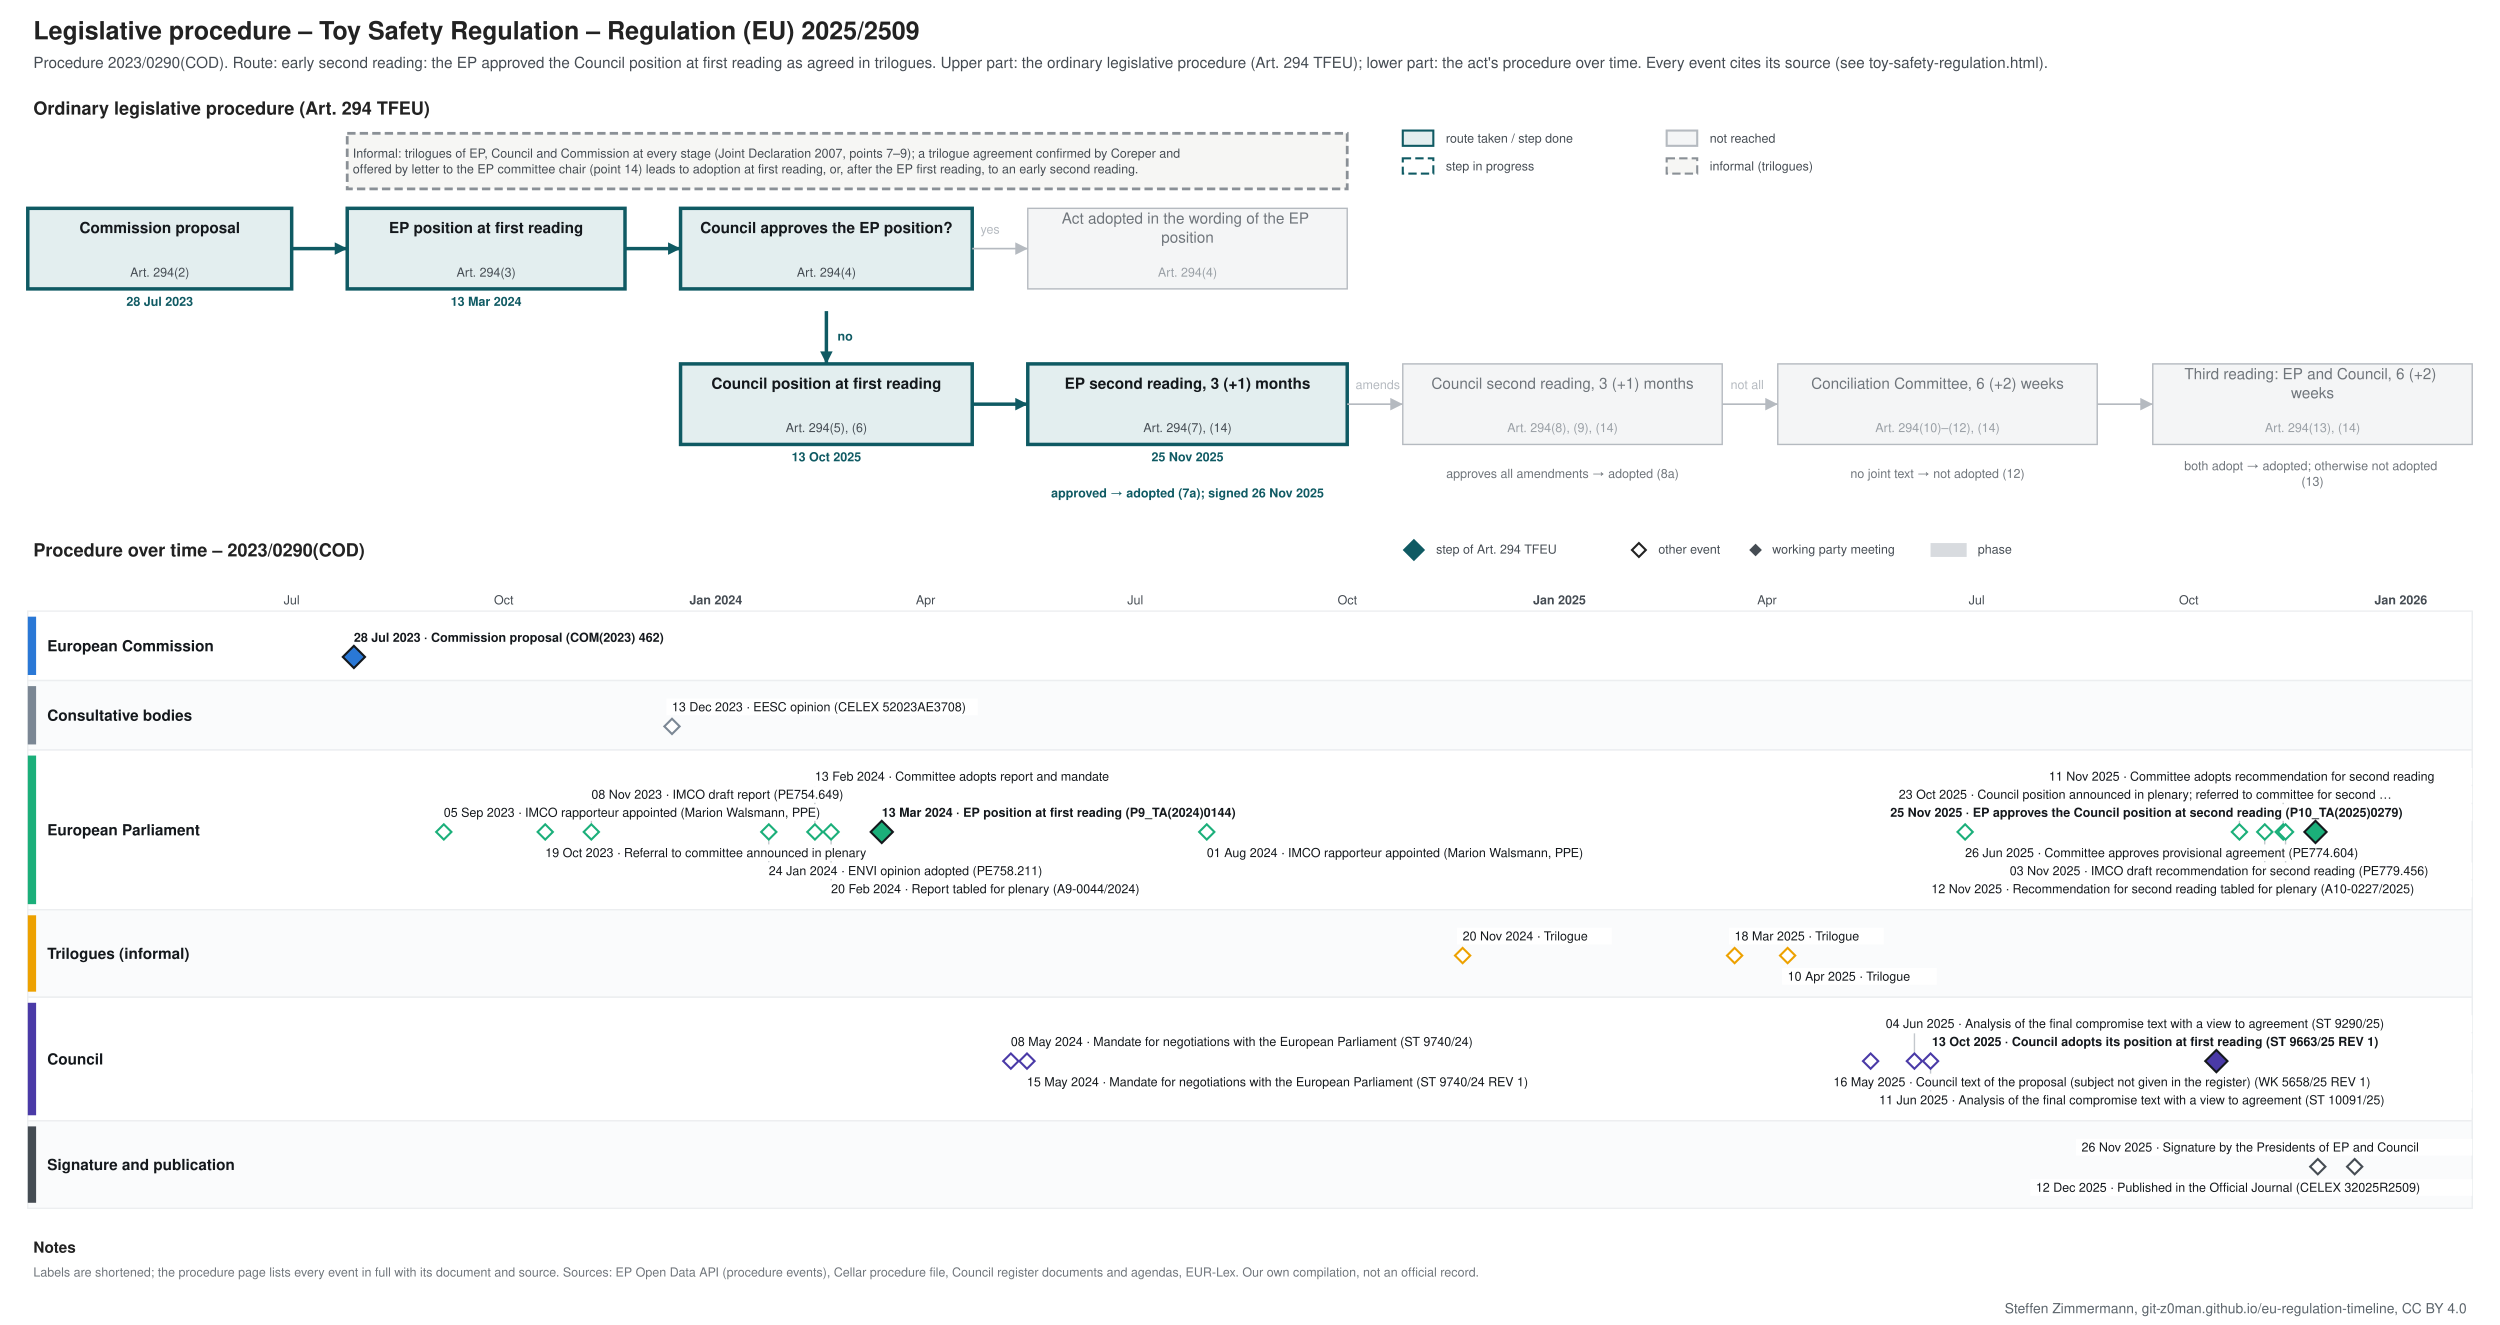
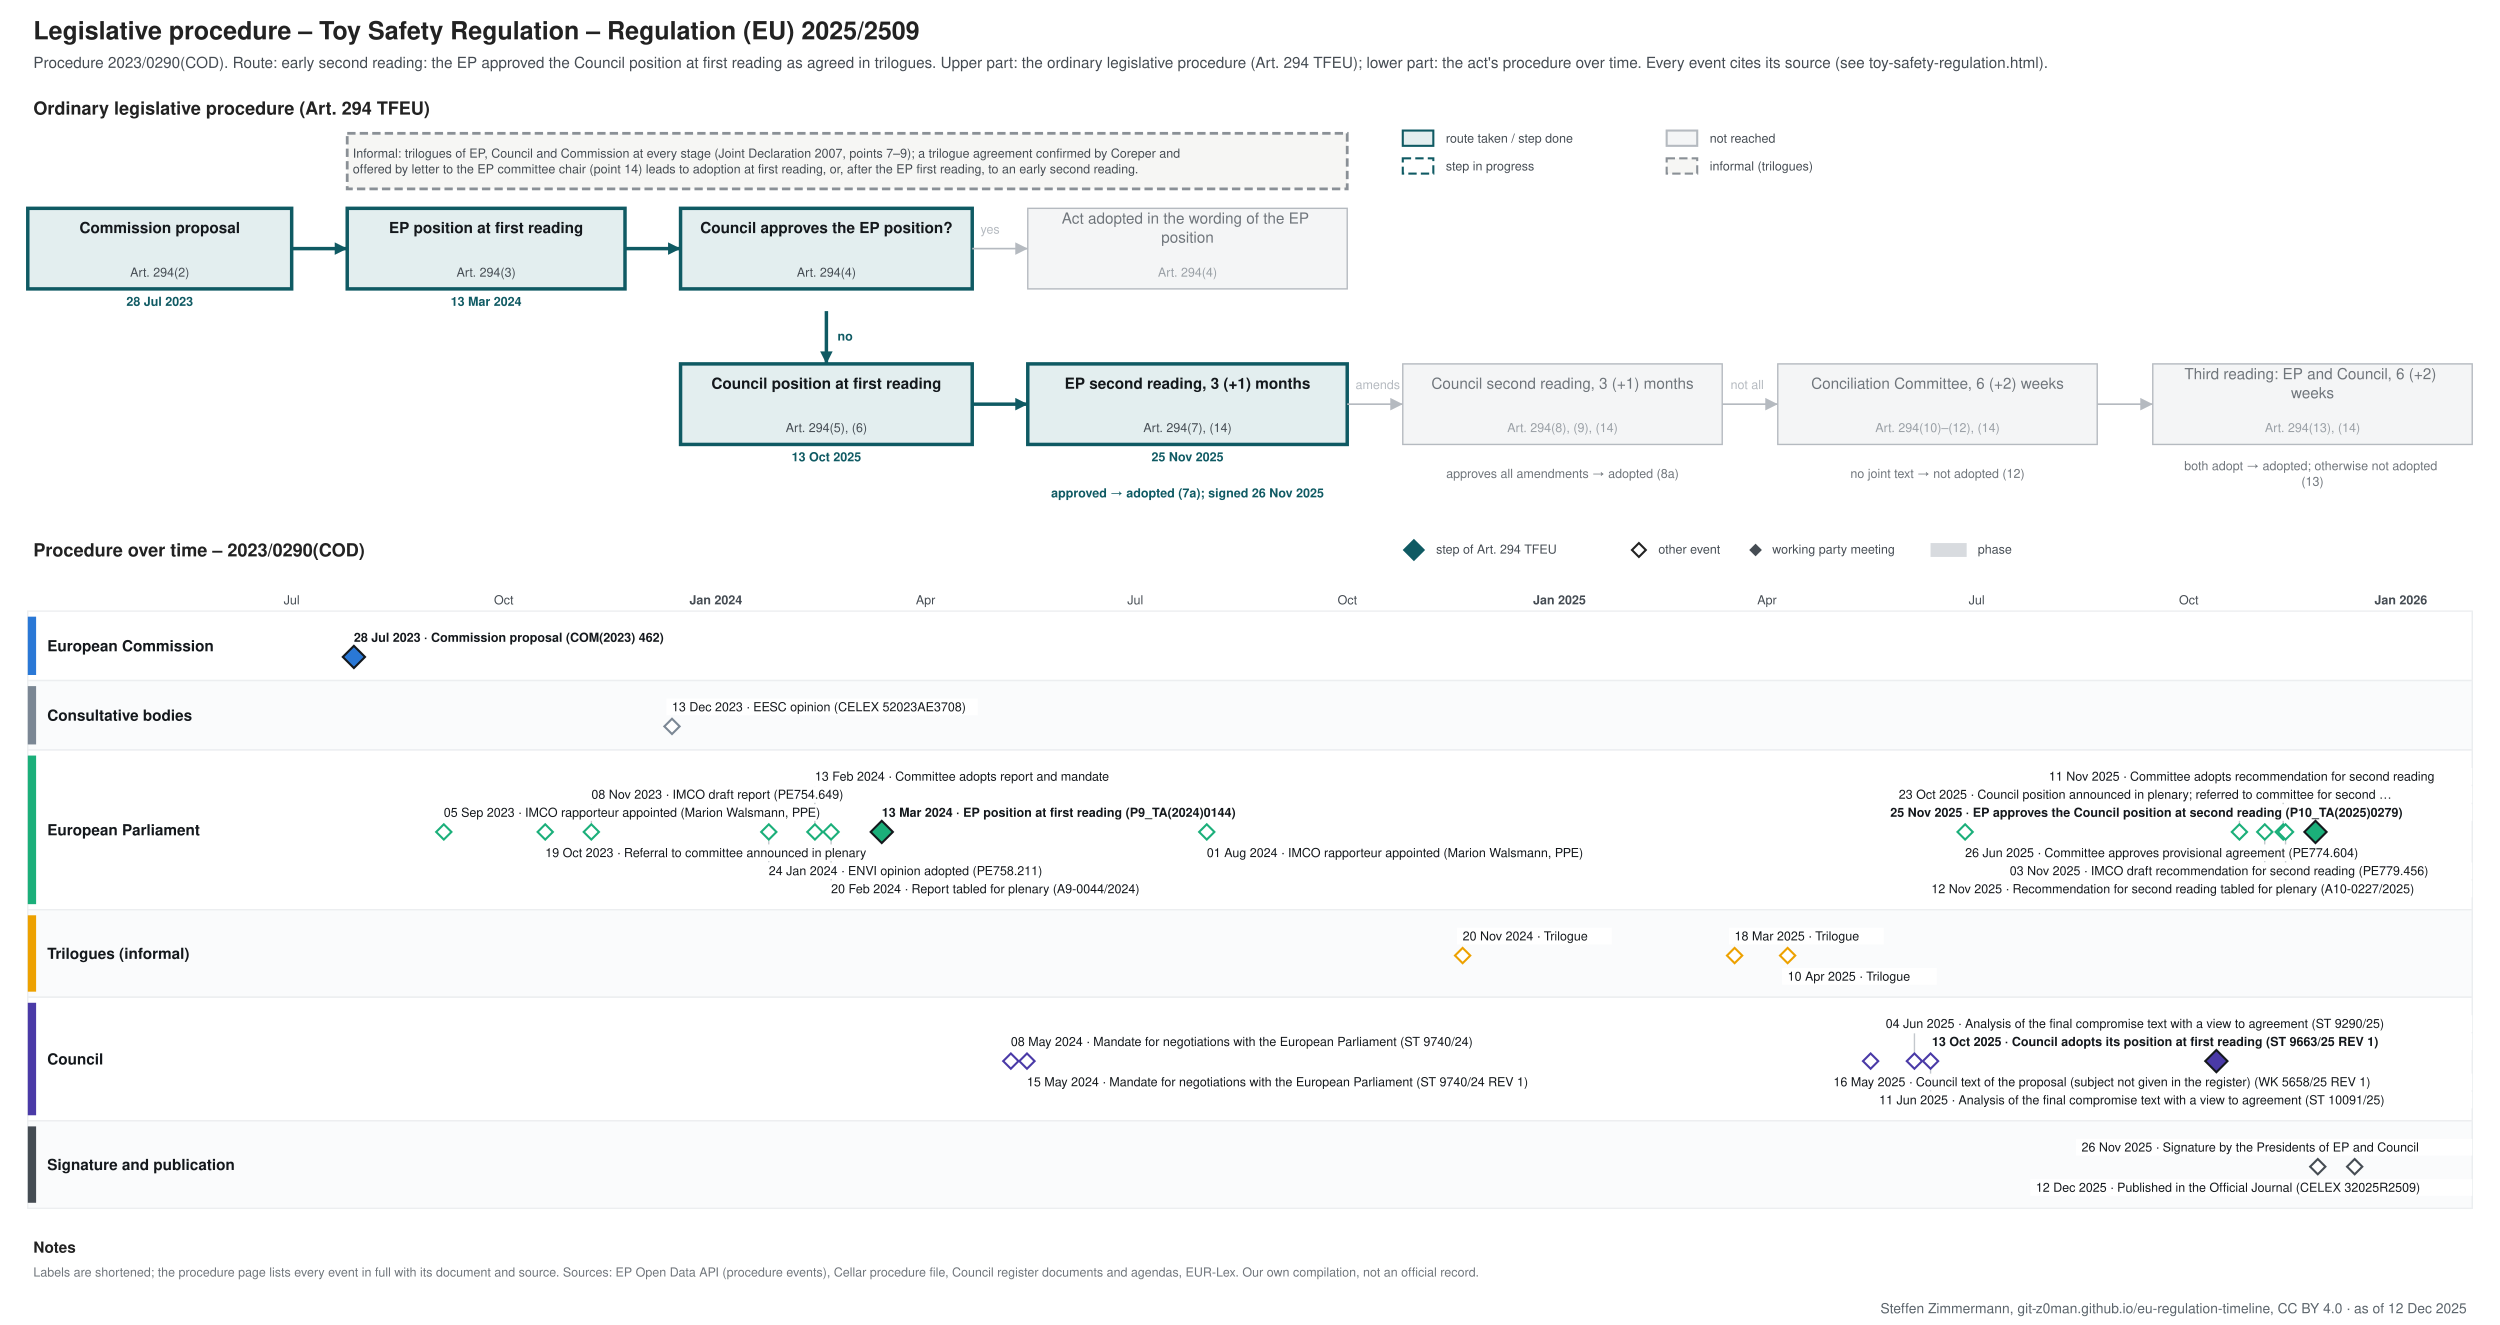
<svg xmlns="http://www.w3.org/2000/svg" xmlns:xlink="http://www.w3.org/1999/xlink" width="1800" height="954" viewBox="0 0 1800 954" font-family="&quot;Source Sans 3&quot;, Helvetica, Arial, sans-serif">
  <rect width="1800" height="954" fill="#ffffff" />
  <g class="procedure" data-route="early second reading: the EP approved the Council position at first reading as agreed in trilogues" data-state="adopted" data-as_of="">
    <text font-size="18" fill="#222222" text-anchor="start" font-weight="bold">
      <tspan x="24.0" y="28.3">Legislative procedure – Toy Safety Regulation – Regulation (EU) 2025/2509</tspan>
    </text>
    <text font-size="11" fill="#454c53" text-anchor="start">
      <tspan x="24.0" y="48.9">Procedure 2023/0290(COD). Route: early second reading: the EP approved the Council position at first reading as agreed in trilogues. Upper part: the ordinary legislative procedure (Art. 294 TFEU); lower part: the act's procedure over time. Every event cites its source (see toy-safety-regulation.html).</tspan>
    </text>
    <text font-size="13" fill="#222222" text-anchor="start" font-weight="bold">
      <tspan x="24.0" y="82.5">Ordinary legislative procedure (Art. 294 TFEU)</tspan>
    </text>
    <rect x="1010.0" y="94.0" width="22.0" height="11.0" fill="#e3eeef" stroke="#0f5a63" stroke-width="1.5" />
    <text font-size="9" fill="#454c53" text-anchor="start">
      <tspan x="1041.0" y="102.7">route taken / step done</tspan>
    </text>
    <rect x="1010.0" y="114.0" width="22.0" height="11.0" fill="#ffffff" stroke="#0f5a63" stroke-dasharray="6 3" stroke-width="1.5" />
    <text font-size="9" fill="#454c53" text-anchor="start">
      <tspan x="1041.0" y="122.7">step in progress</tspan>
    </text>
    <rect x="1200.0" y="94.0" width="22.0" height="11.0" fill="#f4f5f6" stroke="#b5bac0" stroke-width="1.5" />
    <text font-size="9" fill="#454c53" text-anchor="start">
      <tspan x="1231.0" y="102.7">not reached</tspan>
    </text>
    <rect x="1200.0" y="114.0" width="22.0" height="11.0" fill="#f6f6f4" stroke="#8a9096" stroke-dasharray="6 3" stroke-width="1.5" />
    <text font-size="9" fill="#454c53" text-anchor="start">
      <tspan x="1231.0" y="122.7">informal (trilogues)</tspan>
    </text>
    <rect x="20.0" y="150.0" width="190.0" height="58.0" fill="#e3eeef" stroke="#0f5a63" stroke-width="2.5" />
    <text font-size="11" fill="#14181c" text-anchor="middle" font-weight="bold">
      <tspan x="115.0" y="167.8">Commission proposal</tspan>
    </text>
    <text font-size="9" fill="#454c53" text-anchor="middle">
      <tspan x="115.0" y="199.2">Art. 294(2)</tspan>
    </text>
    <text font-size="9" fill="#0f5a63" text-anchor="middle" font-weight="bold">
      <tspan x="115.0" y="220.2">28 Jul 2023</tspan>
    </text>
    <rect x="250.0" y="150.0" width="200.0" height="58.0" fill="#e3eeef" stroke="#0f5a63" stroke-width="2.5" />
    <text font-size="11" fill="#14181c" text-anchor="middle" font-weight="bold">
      <tspan x="350.0" y="167.8">EP position at first reading</tspan>
    </text>
    <text font-size="9" fill="#454c53" text-anchor="middle">
      <tspan x="350.0" y="199.2">Art. 294(3)</tspan>
    </text>
    <text font-size="9" fill="#0f5a63" text-anchor="middle" font-weight="bold">
      <tspan x="350.0" y="220.2">13 Mar 2024</tspan>
    </text>
    <rect x="490.0" y="150.0" width="210.0" height="58.0" fill="#e3eeef" stroke="#0f5a63" stroke-width="2.5" />
    <text font-size="11" fill="#14181c" text-anchor="middle" font-weight="bold">
      <tspan x="595.0" y="167.8">Council approves the EP position?</tspan>
    </text>
    <text font-size="9" fill="#454c53" text-anchor="middle">
      <tspan x="595.0" y="199.2">Art. 294(4)</tspan>
    </text>
    <rect x="740.0" y="150.0" width="230.0" height="58.0" fill="#f4f5f6" stroke="#b5bac0" stroke-width="1" />
    <text font-size="11" fill="#6f757b" text-anchor="middle">
      <tspan x="855.0" y="161.0">Act adopted in the wording of the EP</tspan>
      <tspan x="855.0" y="174.7">position</tspan>
    </text>
    <text font-size="9" fill="#9aa0a6" text-anchor="middle">
      <tspan x="855.0" y="199.2">Art. 294(4)</tspan>
    </text>
    <rect x="490.0" y="262.0" width="210.0" height="58.0" fill="#e3eeef" stroke="#0f5a63" stroke-width="2.5" />
    <text font-size="11" fill="#14181c" text-anchor="middle" font-weight="bold">
      <tspan x="595.0" y="279.9">Council position at first reading</tspan>
    </text>
    <text font-size="9" fill="#454c53" text-anchor="middle">
      <tspan x="595.0" y="311.1">Art. 294(5), (6)</tspan>
    </text>
    <text font-size="9" fill="#0f5a63" text-anchor="middle" font-weight="bold">
      <tspan x="595.0" y="332.1">13 Oct 2025</tspan>
    </text>
    <rect x="740.0" y="262.0" width="230.0" height="58.0" fill="#e3eeef" stroke="#0f5a63" stroke-width="2.5" />
    <text font-size="11" fill="#14181c" text-anchor="middle" font-weight="bold">
      <tspan x="855.0" y="279.9">EP second reading, 3 (+1) months</tspan>
    </text>
    <text font-size="9" fill="#454c53" text-anchor="middle">
      <tspan x="855.0" y="311.1">Art. 294(7), (14)</tspan>
    </text>
    <text font-size="9" fill="#0f5a63" text-anchor="middle" font-weight="bold">
      <tspan x="855.0" y="332.1">25 Nov 2025</tspan>
    </text>
    <rect x="1010.0" y="262.0" width="230.0" height="58.0" fill="#f4f5f6" stroke="#b5bac0" stroke-width="1" />
    <text font-size="11" fill="#6f757b" text-anchor="middle">
      <tspan x="1125.0" y="279.9">Council second reading, 3 (+1) months</tspan>
    </text>
    <text font-size="9" fill="#9aa0a6" text-anchor="middle">
      <tspan x="1125.0" y="311.1">Art. 294(8), (9), (14)</tspan>
    </text>
    <rect x="1280.0" y="262.0" width="230.0" height="58.0" fill="#f4f5f6" stroke="#b5bac0" stroke-width="1" />
    <text font-size="11" fill="#6f757b" text-anchor="middle">
      <tspan x="1395.0" y="279.9">Conciliation Committee, 6 (+2) weeks</tspan>
    </text>
    <text font-size="9" fill="#9aa0a6" text-anchor="middle">
      <tspan x="1395.0" y="311.1">Art. 294(10)–(12), (14)</tspan>
    </text>
    <rect x="1550.0" y="262.0" width="230.0" height="58.0" fill="#f4f5f6" stroke="#b5bac0" stroke-width="1" />
    <text font-size="11" fill="#6f757b" text-anchor="middle">
      <tspan x="1665.0" y="273.0">Third reading: EP and Council, 6 (+2)</tspan>
      <tspan x="1665.0" y="286.7">weeks</tspan>
    </text>
    <text font-size="9" fill="#9aa0a6" text-anchor="middle">
      <tspan x="1665.0" y="311.1">Art. 294(13), (14)</tspan>
    </text>
    <text font-size="9" fill="#0f5a63" text-anchor="middle" font-weight="bold">
      <tspan x="855.0" y="358.1">approved → adopted (7a); signed 26 Nov 2025</tspan>
    </text>
    <text font-size="9" fill="#6f757b" text-anchor="middle">
      <tspan x="1125.0" y="344.1">approves all amendments → adopted (8a)</tspan>
    </text>
    <text font-size="9" fill="#6f757b" text-anchor="middle">
      <tspan x="1395.0" y="344.1">no joint text → not adopted (12)</tspan>
    </text>
    <text font-size="9" fill="#6f757b" text-anchor="middle">
      <tspan x="1665.0" y="338.5">both adopt → adopted; otherwise not adopted</tspan>
      <tspan x="1665.0" y="349.8">(13)</tspan>
    </text>
    <polyline points="210.0,179.0 250.0,179.0" fill="none" stroke="#0f5a63" stroke-width="2.5" />
    <polygon points="250.0,179.0 241.0,183.5 241.0,174.5" fill="#0f5a63" />
    <polyline points="450.0,179.0 490.0,179.0" fill="none" stroke="#0f5a63" stroke-width="2.5" />
    <polygon points="490.0,179.0 481.0,183.5 481.0,174.5" fill="#0f5a63" />
    <polyline points="700.0,179.0 740.0,179.0" fill="none" stroke="#b5bac0" stroke-width="1.2" />
    <polygon points="740.0,179.0 731.0,183.5 731.0,174.5" fill="#b5bac0" />
    <text font-size="9" fill="#b5bac0" text-anchor="start">
      <tspan x="706.0" y="168.2">yes</tspan>
    </text>
    <polyline points="595.0,224.0 595.0,262.0" fill="none" stroke="#0f5a63" stroke-width="2.5" />
    <polygon points="595.0,262.0 590.5,253.0 599.5,253.0" fill="#0f5a63" />
    <text font-size="9" fill="#0f5a63" text-anchor="start" font-weight="bold">
      <tspan x="603.0" y="245.2">no</tspan>
    </text>
    <polyline points="700.0,291.0 740.0,291.0" fill="none" stroke="#0f5a63" stroke-width="2.5" />
    <polygon points="740.0,291.0 731.0,295.5 731.0,286.5" fill="#0f5a63" />
    <polyline points="970.0,291.0 1010.0,291.0" fill="none" stroke="#b5bac0" stroke-width="1.2" />
    <polygon points="1010.0,291.0 1001.0,295.5 1001.0,286.5" fill="#b5bac0" />
    <polyline points="1240.0,291.0 1280.0,291.0" fill="none" stroke="#b5bac0" stroke-width="1.2" />
    <polygon points="1280.0,291.0 1271.0,295.5 1271.0,286.5" fill="#b5bac0" />
    <polyline points="1510.0,291.0 1550.0,291.0" fill="none" stroke="#b5bac0" stroke-width="1.2" />
    <polygon points="1550.0,291.0 1541.0,295.5 1541.0,286.5" fill="#b5bac0" />
    <text font-size="9" fill="#b5bac0" text-anchor="start">
      <tspan x="976.0" y="280.1">amends</tspan>
    </text>
    <text font-size="9" fill="#b5bac0" text-anchor="start">
      <tspan x="1246.0" y="280.1">not all</tspan>
    </text>
    <rect x="250.0" y="96.0" width="720.0" height="40.0" fill="#f6f6f4" stroke="#8a9096" stroke-dasharray="6 3" stroke-width="2" />
    <text font-size="9" fill="#454c53" text-anchor="start">
      <tspan x="254.0" y="113.5">Informal: trilogues of EP, Council and Commission at every stage (Joint Declaration 2007, points 7–9); a trilogue agreement confirmed by Coreper and</tspan>
      <tspan x="254.0" y="124.8">offered by letter to the EP committee chair (point 14) leads to adoption at first reading, or, after the EP first reading, to an early second reading.</tspan>
    </text>
    <text font-size="13" fill="#222222" text-anchor="start" font-weight="bold">
      <tspan x="24.0" y="400.6">Procedure over time – 2023/0290(COD)</tspan>
    </text>
    <polygon points="1018,389 1025,396 1018,403 1011,396" fill="#0f5a63" stroke="#0f5a63" stroke-width="1.5" />
    <text font-size="9" fill="#454c53" text-anchor="start">
      <tspan x="1034.0" y="398.6">step of Art. 294 TFEU</tspan>
    </text>
    <polygon points="1180,391 1185,396 1180,401 1175,396" fill="#ffffff" stroke="#222222" stroke-width="1.5" />
    <text font-size="9" fill="#454c53" text-anchor="start">
      <tspan x="1194.0" y="398.6">other event</tspan>
    </text>
    <polygon points="1264,392.5 1267.5,396 1264,399.5 1260.5,396" fill="#454c53" stroke="#454c53" stroke-width="1.5" />
    <text font-size="9" fill="#454c53" text-anchor="start">
      <tspan x="1276.0" y="398.6">working party meeting</tspan>
    </text>
    <rect x="1390.0" y="391.0" width="26.0" height="10.0" fill="#7b8794" stroke="none" opacity="0.3" />
    <text font-size="9" fill="#454c53" text-anchor="start">
      <tspan x="1424.0" y="398.6">phase</tspan>
    </text>
    <line x1="210.0" y1="440.0" x2="210.0" y2="870.0" stroke="#e3e6e9" stroke-width="1" />
    <text font-size="9" fill="#454c53" text-anchor="middle">
      <tspan x="210.0" y="435.1">Jul</tspan>
    </text>
    <line x1="261.4" y1="440.0" x2="261.4" y2="870.0" stroke="#e3e6e9" stroke-width="1" />
    <line x1="312.9" y1="440.0" x2="312.9" y2="870.0" stroke="#e3e6e9" stroke-width="1" />
    <line x1="362.7" y1="440.0" x2="362.7" y2="870.0" stroke="#e3e6e9" stroke-width="1" />
    <text font-size="9" fill="#454c53" text-anchor="middle">
      <tspan x="362.7" y="435.1">Oct</tspan>
    </text>
    <line x1="414.1" y1="440.0" x2="414.1" y2="870.0" stroke="#e3e6e9" stroke-width="1" />
    <line x1="463.9" y1="440.0" x2="463.9" y2="870.0" stroke="#e3e6e9" stroke-width="1" />
    <line x1="515.4" y1="440.0" x2="515.4" y2="870.0" stroke="#b5bac0" stroke-width="1" />
    <text font-size="9" fill="#454c53" text-anchor="middle" font-weight="bold">
      <tspan x="515.4" y="435.1">Jan 2024</tspan>
    </text>
    <line x1="566.8" y1="440.0" x2="566.8" y2="870.0" stroke="#e3e6e9" stroke-width="1" />
    <line x1="614.9" y1="440.0" x2="614.9" y2="870.0" stroke="#e3e6e9" stroke-width="1" />
    <line x1="666.4" y1="440.0" x2="666.4" y2="870.0" stroke="#e3e6e9" stroke-width="1" />
    <text font-size="9" fill="#454c53" text-anchor="middle">
      <tspan x="666.4" y="435.1">Apr</tspan>
    </text>
    <line x1="716.2" y1="440.0" x2="716.2" y2="870.0" stroke="#e3e6e9" stroke-width="1" />
    <line x1="767.6" y1="440.0" x2="767.6" y2="870.0" stroke="#e3e6e9" stroke-width="1" />
    <line x1="817.4" y1="440.0" x2="817.4" y2="870.0" stroke="#e3e6e9" stroke-width="1" />
    <text font-size="9" fill="#454c53" text-anchor="middle">
      <tspan x="817.4" y="435.1">Jul</tspan>
    </text>
    <line x1="868.9" y1="440.0" x2="868.9" y2="870.0" stroke="#e3e6e9" stroke-width="1" />
    <line x1="920.3" y1="440.0" x2="920.3" y2="870.0" stroke="#e3e6e9" stroke-width="1" />
    <line x1="970.1" y1="440.0" x2="970.1" y2="870.0" stroke="#e3e6e9" stroke-width="1" />
    <text font-size="9" fill="#454c53" text-anchor="middle">
      <tspan x="970.1" y="435.1">Oct</tspan>
    </text>
    <line x1="1021.6" y1="440.0" x2="1021.6" y2="870.0" stroke="#e3e6e9" stroke-width="1" />
    <line x1="1071.3" y1="440.0" x2="1071.3" y2="870.0" stroke="#e3e6e9" stroke-width="1" />
    <line x1="1122.8" y1="440.0" x2="1122.8" y2="870.0" stroke="#b5bac0" stroke-width="1" />
    <text font-size="9" fill="#454c53" text-anchor="middle" font-weight="bold">
      <tspan x="1122.8" y="435.1">Jan 2025</tspan>
    </text>
    <line x1="1174.2" y1="440.0" x2="1174.2" y2="870.0" stroke="#e3e6e9" stroke-width="1" />
    <line x1="1220.7" y1="440.0" x2="1220.7" y2="870.0" stroke="#e3e6e9" stroke-width="1" />
    <line x1="1272.2" y1="440.0" x2="1272.2" y2="870.0" stroke="#e3e6e9" stroke-width="1" />
    <text font-size="9" fill="#454c53" text-anchor="middle">
      <tspan x="1272.2" y="435.1">Apr</tspan>
    </text>
    <line x1="1321.9" y1="440.0" x2="1321.9" y2="870.0" stroke="#e3e6e9" stroke-width="1" />
    <line x1="1373.4" y1="440.0" x2="1373.4" y2="870.0" stroke="#e3e6e9" stroke-width="1" />
    <line x1="1423.2" y1="440.0" x2="1423.2" y2="870.0" stroke="#e3e6e9" stroke-width="1" />
    <text font-size="9" fill="#454c53" text-anchor="middle">
      <tspan x="1423.2" y="435.1">Jul</tspan>
    </text>
    <line x1="1474.6" y1="440.0" x2="1474.6" y2="870.0" stroke="#e3e6e9" stroke-width="1" />
    <line x1="1526.1" y1="440.0" x2="1526.1" y2="870.0" stroke="#e3e6e9" stroke-width="1" />
    <line x1="1575.9" y1="440.0" x2="1575.9" y2="870.0" stroke="#e3e6e9" stroke-width="1" />
    <text font-size="9" fill="#454c53" text-anchor="middle">
      <tspan x="1575.9" y="435.1">Oct</tspan>
    </text>
    <line x1="1627.3" y1="440.0" x2="1627.3" y2="870.0" stroke="#e3e6e9" stroke-width="1" />
    <line x1="1677.1" y1="440.0" x2="1677.1" y2="870.0" stroke="#e3e6e9" stroke-width="1" />
    <line x1="1728.6" y1="440.0" x2="1728.6" y2="870.0" stroke="#b5bac0" stroke-width="1" />
    <text font-size="9" fill="#454c53" text-anchor="middle" font-weight="bold">
      <tspan x="1728.6" y="435.1">Jan 2026</tspan>
    </text>
    <line x1="1780.0" y1="440.0" x2="1780.0" y2="870.0" stroke="#e3e6e9" stroke-width="1" />
    <rect x="20.0" y="440.0" width="1760.0" height="50.0" fill="#ffffff" stroke="#eceef0" />
    <rect x="20.0" y="444.0" width="6.0" height="42.0" fill="#2a78d6" stroke="none" />
    <text font-size="11" fill="#14181c" text-anchor="start" font-weight="bold">
      <tspan x="34.0" y="468.9">European Commission</tspan>
    </text>
    <rect x="20.0" y="490.0" width="1760.0" height="50.0" fill="#fafbfc" stroke="#eceef0" />
    <rect x="20.0" y="494.0" width="6.0" height="42.0" fill="#7b8794" stroke="none" />
    <text font-size="11" fill="#14181c" text-anchor="start" font-weight="bold">
      <tspan x="34.0" y="518.9">Consultative bodies</tspan>
    </text>
    <rect x="20.0" y="540.0" width="1760.0" height="115.0" fill="#ffffff" stroke="#eceef0" />
    <rect x="20.0" y="544.0" width="6.0" height="107.0" fill="#1baf7a" stroke="none" />
    <text font-size="11" fill="#14181c" text-anchor="start" font-weight="bold">
      <tspan x="34.0" y="601.4">European Parliament</tspan>
    </text>
    <rect x="20.0" y="655.0" width="1760.0" height="63.0" fill="#fafbfc" stroke="#eceef0" />
    <rect x="20.0" y="659.0" width="6.0" height="55.0" fill="#eda100" stroke="none" />
    <text font-size="11" fill="#14181c" text-anchor="start" font-weight="bold">
      <tspan x="34.0" y="690.4">Trilogues (informal)</tspan>
    </text>
    <rect x="20.0" y="718.0" width="1760.0" height="89.0" fill="#ffffff" stroke="#eceef0" />
    <rect x="20.0" y="722.0" width="6.0" height="81.0" fill="#4a3aa7" stroke="none" />
    <text font-size="11" fill="#14181c" text-anchor="start" font-weight="bold">
      <tspan x="34.0" y="766.4">Council</tspan>
    </text>
    <rect x="20.0" y="807.0" width="1760.0" height="63.0" fill="#fafbfc" stroke="#eceef0" />
    <rect x="20.0" y="811.0" width="6.0" height="55.0" fill="#454c53" stroke="none" />
    <text font-size="11" fill="#14181c" text-anchor="start" font-weight="bold">
      <tspan x="34.0" y="842.4">Signature and publication</tspan>
    </text>
    <rect x="250.8" y="453.0" width="253.0" height="12.0" fill="#ffffff" />
    <a xlink:href="https://eur-lex.europa.eu/legal-content/EN/TXT/?uri=CELEX:52023PC0462" target="_blank">
      <text font-size="9" fill="#14181c" text-anchor="start" font-weight="bold">
        <tspan x="254.8" y="462.1">28 Jul 2023 · Commission proposal (COM(2023) 462)</tspan>
      </text>
    </a>
    <a xlink:href="https://eur-lex.europa.eu/legal-content/EN/TXT/?uri=CELEX:52023PC0462" target="_blank">
      <polygon points="254.81,465 262.81,473 254.81,481 246.81,473" fill="#2a78d6" stroke="#14181c" stroke-width="1.5" />
    </a>
    <rect x="479.8" y="503.0" width="224.2" height="12.0" fill="#ffffff" />
    <a xlink:href="https://eur-lex.europa.eu/legal-content/EN/TXT/?uri=CELEX:52023AE3708" target="_blank">
      <text font-size="9" fill="#14181c" text-anchor="start">
        <tspan x="483.8" y="512.1">13 Dec 2023 · EESC opinion (CELEX 52023AE3708)</tspan>
      </text>
    </a>
    <a xlink:href="https://eur-lex.europa.eu/legal-content/EN/TXT/?uri=CELEX:52023AE3708" target="_blank">
      <polygon points="483.837,517.5 489.337,523 483.837,528.5 478.337,523" fill="#ffffff" stroke="#7b8794" stroke-width="1.5" />
    </a>
    <line x1="425.8" y1="579.0" x2="425.8" y2="593.0" stroke="#c3c8cd" stroke-width="1" />
    <line x1="553.5" y1="621.0" x2="553.5" y2="605.0" stroke="#c3c8cd" stroke-width="1" />
    <line x1="586.7" y1="566.0" x2="586.7" y2="593.0" stroke="#c3c8cd" stroke-width="1" />
    <line x1="598.4" y1="634.0" x2="598.4" y2="605.0" stroke="#c3c8cd" stroke-width="1" />
    <line x1="1612.4" y1="579.0" x2="1612.4" y2="593.0" stroke="#c3c8cd" stroke-width="1" />
    <line x1="1630.6" y1="621.0" x2="1630.6" y2="605.0" stroke="#c3c8cd" stroke-width="1" />
    <line x1="1643.9" y1="566.0" x2="1643.9" y2="593.0" stroke="#c3c8cd" stroke-width="1" />
    <line x1="1645.6" y1="634.0" x2="1645.6" y2="605.0" stroke="#c3c8cd" stroke-width="1" />
    <rect x="630.9" y="579.0" width="308.0" height="12.0" fill="#ffffff" />
    <a xlink:href="https://data.europarl.europa.eu/distribution/doc/TA-9-2024-0144_en.pdf" target="_blank">
      <text font-size="9" fill="#14181c" text-anchor="start" font-weight="bold">
        <tspan x="634.9" y="588.1">13 Mar 2024 · EP position at first reading (P9_TA(2024)0144)</tspan>
      </text>
    </a>
    <rect x="1357.0" y="579.0" width="423.0" height="12.0" fill="#ffffff" />
    <a xlink:href="https://data.europarl.europa.eu/distribution/doc/TA-10-2025-0279_en.pdf" target="_blank">
      <text font-size="9" fill="#14181c" text-anchor="start" font-weight="bold">
        <tspan x="1361.0" y="588.1">25 Nov 2025 · EP approves the Council position at second reading (P10_TA(2025)0279)</tspan>
      </text>
    </a>
    <rect x="315.5" y="579.0" width="299.4" height="12.0" fill="#ffffff" />
    <text font-size="9" fill="#14181c" text-anchor="start">
      <tspan x="319.5" y="588.1">05 Sep 2023 · IMCO rapporteur appointed (Marion Walsmann, PPE)</tspan>
    </text>
    <rect x="388.6" y="608.0" width="271.2" height="12.0" fill="#ffffff" />
    <text font-size="9" fill="#14181c" text-anchor="start">
      <tspan x="392.6" y="617.1">19 Oct 2023 · Referral to committee announced in plenary</tspan>
    </text>
    <rect x="421.8" y="566.0" width="210.1" height="12.0" fill="#ffffff" />
    <a xlink:href="https://data.europarl.europa.eu/distribution/reds_iCmRp-Dft/IMCO-PR-754649/IMCO-PR-754649_en.pdf" target="_blank">
      <text font-size="9" fill="#14181c" text-anchor="start">
        <tspan x="425.8" y="575.1">08 Nov 2023 · IMCO draft report (PE754.649)</tspan>
      </text>
    </a>
    <rect x="549.5" y="621.0" width="224.2" height="12.0" fill="#ffffff" />
    <a xlink:href="https://data.europarl.europa.eu/distribution/reds_iCmOp/ENVI-AD-758211/ENVI-AD-758211_en.pdf" target="_blank">
      <text font-size="9" fill="#14181c" text-anchor="start">
        <tspan x="553.5" y="630.1">24 Jan 2024 · ENVI opinion adopted (PE758.211)</tspan>
      </text>
    </a>
    <rect x="582.7" y="553.0" width="238.3" height="12.0" fill="#ffffff" />
    <text font-size="9" fill="#14181c" text-anchor="start">
      <tspan x="586.7" y="562.1">13 Feb 2024 · Committee adopts report and mandate</tspan>
    </text>
    <rect x="594.4" y="634.0" width="261.8" height="12.0" fill="#ffffff" />
    <a xlink:href="https://data.europarl.europa.eu/distribution/reds_iPlRp/A-9-2024-0044/A-9-2024-0044_en.pdf" target="_blank">
      <text font-size="9" fill="#14181c" text-anchor="start">
        <tspan x="598.4" y="643.1">20 Feb 2024 · Report tabled for plenary (A9-0044/2024)</tspan>
      </text>
    </a>
    <rect x="864.9" y="608.0" width="299.4" height="12.0" fill="#ffffff" />
    <text font-size="9" fill="#14181c" text-anchor="start">
      <tspan x="868.9" y="617.1">01 Aug 2024 · IMCO rapporteur appointed (Marion Walsmann, PPE)</tspan>
    </text>
    <rect x="1410.9" y="608.0" width="318.2" height="12.0" fill="#ffffff" />
    <a xlink:href="https://data.europarl.europa.eu/distribution/reds_iTrInag/IMCO-AG-774604/IMCO-AG-774604_en.pdf" target="_blank">
      <text font-size="9" fill="#14181c" text-anchor="start">
        <tspan x="1414.9" y="617.1">26 Jun 2025 · Committee approves provisional agreement (PE774.604)</tspan>
      </text>
    </a>
    <rect x="1363.1" y="566.0" width="416.9" height="12.0" fill="#ffffff" />
    <text font-size="9" fill="#14181c" text-anchor="start">
      <tspan x="1367.1" y="575.1">23 Oct 2025 · Council position announced in plenary; referred to committee for second …</tspan>
    </text>
    <rect x="1443.0" y="621.0" width="337.0" height="12.0" fill="#ffffff" />
    <a xlink:href="https://data.europarl.europa.eu/distribution/reds_iCmRp-Dft/IMCO-PR-779456/IMCO-PR-779456_en.pdf" target="_blank">
      <text font-size="9" fill="#14181c" text-anchor="start">
        <tspan x="1447.0" y="630.1">03 Nov 2025 · IMCO draft recommendation for second reading (PE779.456)</tspan>
      </text>
    </a>
    <rect x="1471.2" y="553.0" width="308.8" height="12.0" fill="#ffffff" />
    <text font-size="9" fill="#14181c" text-anchor="start">
      <tspan x="1475.2" y="562.1">11 Nov 2025 · Committee adopts recommendation for second reading</tspan>
    </text>
    <rect x="1386.6" y="634.0" width="393.4" height="12.0" fill="#ffffff" />
    <a xlink:href="https://data.europarl.europa.eu/distribution/reds_iPlRp/A-10-2025-0227/A-10-2025-0227_en.pdf" target="_blank">
      <text font-size="9" fill="#14181c" text-anchor="start">
        <tspan x="1390.6" y="643.1">12 Nov 2025 · Recommendation for second reading tabled for plenary (A10-0227/2025)</tspan>
      </text>
    </a>
    <g>
      <polygon points="319.535,593.5 325.035,599 319.535,604.5 314.035,599" fill="#ffffff" stroke="#1baf7a" stroke-width="1.5" />
    </g>
    <g>
      <polygon points="392.558,593.5 398.058,599 392.558,604.5 387.058,599" fill="#ffffff" stroke="#1baf7a" stroke-width="1.5" />
    </g>
    <a xlink:href="https://data.europarl.europa.eu/distribution/reds_iCmRp-Dft/IMCO-PR-754649/IMCO-PR-754649_en.pdf" target="_blank">
      <polygon points="425.751,593.5 431.251,599 425.751,604.5 420.251,599" fill="#ffffff" stroke="#1baf7a" stroke-width="1.5" />
    </a>
    <a xlink:href="https://data.europarl.europa.eu/distribution/reds_iCmOp/ENVI-AD-758211/ENVI-AD-758211_en.pdf" target="_blank">
      <polygon points="553.541,593.5 559.041,599 553.541,604.5 548.041,599" fill="#ffffff" stroke="#1baf7a" stroke-width="1.5" />
    </a>
    <g>
      <polygon points="586.734,593.5 592.234,599 586.734,604.5 581.234,599" fill="#ffffff" stroke="#1baf7a" stroke-width="1.5" />
    </g>
    <a xlink:href="https://data.europarl.europa.eu/distribution/reds_iPlRp/A-9-2024-0044/A-9-2024-0044_en.pdf" target="_blank">
      <polygon points="598.351,593.5 603.851,599 598.351,604.5 592.851,599" fill="#ffffff" stroke="#1baf7a" stroke-width="1.5" />
    </a>
    <a xlink:href="https://data.europarl.europa.eu/distribution/doc/TA-9-2024-0144_en.pdf" target="_blank">
      <polygon points="634.863,591 642.863,599 634.863,607 626.863,599" fill="#1baf7a" stroke="#14181c" stroke-width="1.5" />
    </a>
    <g>
      <polygon points="868.869,593.5 874.369,599 868.869,604.5 863.369,599" fill="#ffffff" stroke="#1baf7a" stroke-width="1.5" />
    </g>
    <a xlink:href="https://data.europarl.europa.eu/distribution/reds_iTrInag/IMCO-AG-774604/IMCO-AG-774604_en.pdf" target="_blank">
      <polygon points="1414.884,593.5 1420.384,599 1414.884,604.5 1409.384,599" fill="#ffffff" stroke="#1baf7a" stroke-width="1.5" />
    </a>
    <g>
      <polygon points="1612.378,593.5 1617.878,599 1612.378,604.5 1606.878,599" fill="#ffffff" stroke="#1baf7a" stroke-width="1.5" />
    </g>
    <a xlink:href="https://data.europarl.europa.eu/distribution/reds_iCmRp-Dft/IMCO-PR-779456/IMCO-PR-779456_en.pdf" target="_blank">
      <polygon points="1630.634,593.5 1636.134,599 1630.634,604.5 1625.134,599" fill="#ffffff" stroke="#1baf7a" stroke-width="1.5" />
    </a>
    <g>
      <polygon points="1643.911,593.5 1649.411,599 1643.911,604.5 1638.411,599" fill="#ffffff" stroke="#1baf7a" stroke-width="1.5" />
    </g>
    <a xlink:href="https://data.europarl.europa.eu/distribution/reds_iPlRp/A-10-2025-0227/A-10-2025-0227_en.pdf" target="_blank">
      <polygon points="1645.571,593.5 1651.071,599 1645.571,604.5 1640.071,599" fill="#ffffff" stroke="#1baf7a" stroke-width="1.5" />
    </a>
    <a xlink:href="https://data.europarl.europa.eu/distribution/doc/TA-10-2025-0279_en.pdf" target="_blank">
      <polygon points="1667.146,591 1675.146,599 1667.146,607 1659.146,599" fill="#1baf7a" stroke="#14181c" stroke-width="1.5" />
    </a>
    <rect x="1049.1" y="668.0" width="111.4" height="12.0" fill="#ffffff" />
    <text font-size="9" fill="#14181c" text-anchor="start">
      <tspan x="1053.1" y="677.1">20 Nov 2024 · Trilogue</tspan>
    </text>
    <rect x="1244.9" y="668.0" width="111.4" height="12.0" fill="#ffffff" />
    <text font-size="9" fill="#14181c" text-anchor="start">
      <tspan x="1248.9" y="677.1">18 Mar 2025 · Trilogue</tspan>
    </text>
    <rect x="1283.1" y="697.0" width="111.4" height="12.0" fill="#ffffff" />
    <text font-size="9" fill="#14181c" text-anchor="start">
      <tspan x="1287.1" y="706.1">10 Apr 2025 · Trilogue</tspan>
    </text>
    <g>
      <polygon points="1053.087,682.5 1058.587,688 1053.087,693.5 1047.587,688" fill="#ffffff" stroke="#eda100" stroke-width="1.5" />
    </g>
    <g>
      <polygon points="1248.922,682.5 1254.422,688 1248.922,693.5 1243.422,688" fill="#ffffff" stroke="#eda100" stroke-width="1.5" />
    </g>
    <g>
      <polygon points="1287.093,682.5 1292.593,688 1287.093,693.5 1281.593,688" fill="#ffffff" stroke="#eda100" stroke-width="1.5" />
    </g>
    <line x1="1378.4" y1="744.0" x2="1378.4" y2="758.0" stroke="#c3c8cd" stroke-width="1" />
    <line x1="1390.0" y1="786.0" x2="1390.0" y2="770.0" stroke="#c3c8cd" stroke-width="1" />
    <rect x="1387.0" y="744.0" width="393.0" height="12.0" fill="#ffffff" />
    <text font-size="9" fill="#14181c" text-anchor="start" font-weight="bold">
      <tspan x="1391.0" y="753.1">13 Oct 2025 · Council adopts its position at first reading (ST 9663/25 REV 1)</tspan>
    </text>
    <rect x="723.8" y="744.0" width="384.0" height="12.0" fill="#ffffff" />
    <a xlink:href="https://data.consilium.europa.eu/doc/document/ST-9740-2024-INIT/en/pdf" target="_blank">
      <text font-size="9" fill="#14181c" text-anchor="start">
        <tspan x="727.8" y="753.1">08 May 2024 · Mandate for negotiations with the European Parliament (ST 9740/24)</tspan>
      </text>
    </a>
    <rect x="735.4" y="773.0" width="412.2" height="12.0" fill="#ffffff" />
    <a xlink:href="https://data.consilium.europa.eu/doc/document/ST-9740-2024-REV-1/en/pdf" target="_blank">
      <text font-size="9" fill="#14181c" text-anchor="start">
        <tspan x="739.4" y="782.1">15 May 2024 · Mandate for negotiations with the European Parliament (ST 9740/24 REV 1)</tspan>
      </text>
    </a>
    <rect x="1316.1" y="773.0" width="463.9" height="12.0" fill="#ffffff" />
    <a xlink:href="https://data.consilium.europa.eu/doc/document/WK-5658-2025-REV-1/en/pdf" target="_blank">
      <text font-size="9" fill="#14181c" text-anchor="start">
        <tspan x="1320.1" y="782.1">16 May 2025 · Council text of the proposal (subject not given in the register) (WK 5658/25 REV 1)</tspan>
      </text>
    </a>
    <rect x="1353.7" y="731.0" width="426.3" height="12.0" fill="#ffffff" />
    <a xlink:href="https://data.consilium.europa.eu/doc/document/ST-9290-2025-INIT/en/pdf" target="_blank">
      <text font-size="9" fill="#14181c" text-anchor="start">
        <tspan x="1357.7" y="740.1">04 Jun 2025 · Analysis of the final compromise text with a view to agreement (ST 9290/25)</tspan>
      </text>
    </a>
    <rect x="1349.0" y="786.0" width="431.0" height="12.0" fill="#ffffff" />
    <a xlink:href="https://data.consilium.europa.eu/doc/document/ST-10091-2025-INIT/en/pdf" target="_blank">
      <text font-size="9" fill="#14181c" text-anchor="start">
        <tspan x="1353.0" y="795.1">11 Jun 2025 · Analysis of the final compromise text with a view to agreement (ST 10091/25)</tspan>
      </text>
    </a>
    <a xlink:href="https://data.consilium.europa.eu/doc/document/ST-9740-2024-INIT/en/pdf" target="_blank">
      <polygon points="727.801,758.5 733.301,764 727.801,769.5 722.301,764" fill="#ffffff" stroke="#4a3aa7" stroke-width="1.5" />
    </a>
    <a xlink:href="https://data.consilium.europa.eu/doc/document/ST-9740-2024-REV-1/en/pdf" target="_blank">
      <polygon points="739.419,758.5 744.919,764 739.419,769.5 733.919,764" fill="#ffffff" stroke="#4a3aa7" stroke-width="1.5" />
    </a>
    <a xlink:href="https://data.consilium.europa.eu/doc/document/WK-5658-2025-REV-1/en/pdf" target="_blank">
      <polygon points="1346.839,758.5 1352.339,764 1346.839,769.5 1341.339,764" fill="#ffffff" stroke="#4a3aa7" stroke-width="1.5" />
    </a>
    <a xlink:href="https://data.consilium.europa.eu/doc/document/ST-9290-2025-INIT/en/pdf" target="_blank">
      <polygon points="1378.372,758.5 1383.872,764 1378.372,769.5 1372.872,764" fill="#ffffff" stroke="#4a3aa7" stroke-width="1.5" />
    </a>
    <a xlink:href="https://data.consilium.europa.eu/doc/document/ST-10091-2025-INIT/en/pdf" target="_blank">
      <polygon points="1389.989,758.5 1395.489,764 1389.989,769.5 1384.489,764" fill="#ffffff" stroke="#4a3aa7" stroke-width="1.5" />
    </a>
    <g>
      <polygon points="1595.782,756 1603.782,764 1595.782,772 1587.782,764" fill="#4a3aa7" stroke="#14181c" stroke-width="1.5" />
    </g>
    <rect x="1494.7" y="820.0" width="285.3" height="12.0" fill="#ffffff" />
    <text font-size="9" fill="#14181c" text-anchor="start">
      <tspan x="1498.7" y="829.1">26 Nov 2025 · Signature by the Presidents of EP and Council</tspan>
    </text>
    <rect x="1461.8" y="849.0" width="318.2" height="12.0" fill="#ffffff" />
    <a xlink:href="https://eur-lex.europa.eu/legal-content/EN/TXT/?uri=CELEX:32025R2509" target="_blank">
      <text font-size="9" fill="#14181c" text-anchor="start">
        <tspan x="1465.8" y="858.1">12 Dec 2025 · Published in the Official Journal (CELEX 32025R2509)</tspan>
      </text>
    </a>
    <g>
      <polygon points="1668.805,834.5 1674.305,840 1668.805,845.5 1663.305,840" fill="#ffffff" stroke="#454c53" stroke-width="1.5" />
    </g>
    <a xlink:href="https://eur-lex.europa.eu/legal-content/EN/TXT/?uri=CELEX:32025R2509" target="_blank">
      <polygon points="1695.359,834.5 1700.859,840 1695.359,845.5 1689.859,840" fill="#ffffff" stroke="#454c53" stroke-width="1.5" />
    </a>
    <text font-size="11" fill="#222222" text-anchor="start" font-weight="bold">
      <tspan x="24.0" y="901.9">Notes</tspan>
    </text>
    <text font-size="9" fill="#6f757b" text-anchor="start">
      <tspan x="24.0" y="919.1">Labels are shortened; the procedure page lists every event in full with its document and source. Sources: EP Open Data API (procedure events), Cellar procedure file, Council register documents and agendas, EUR-Lex. Our own compilation, not an official record.</tspan>
    </text>
  </g>
  <text font-size="10" fill="#5b646b" text-anchor="end">
-     <tspan x="1776.0" y="945.5">Steffen Zimmermann, git-z0man.github.io/eu-regulation-timeline, CC BY 4.0</tspan>
+     <tspan x="1776.0" y="945.5">Steffen Zimmermann, git-z0man.github.io/eu-regulation-timeline, CC BY 4.0 · as of 12 Dec 2025</tspan>
  </text>
</svg>
